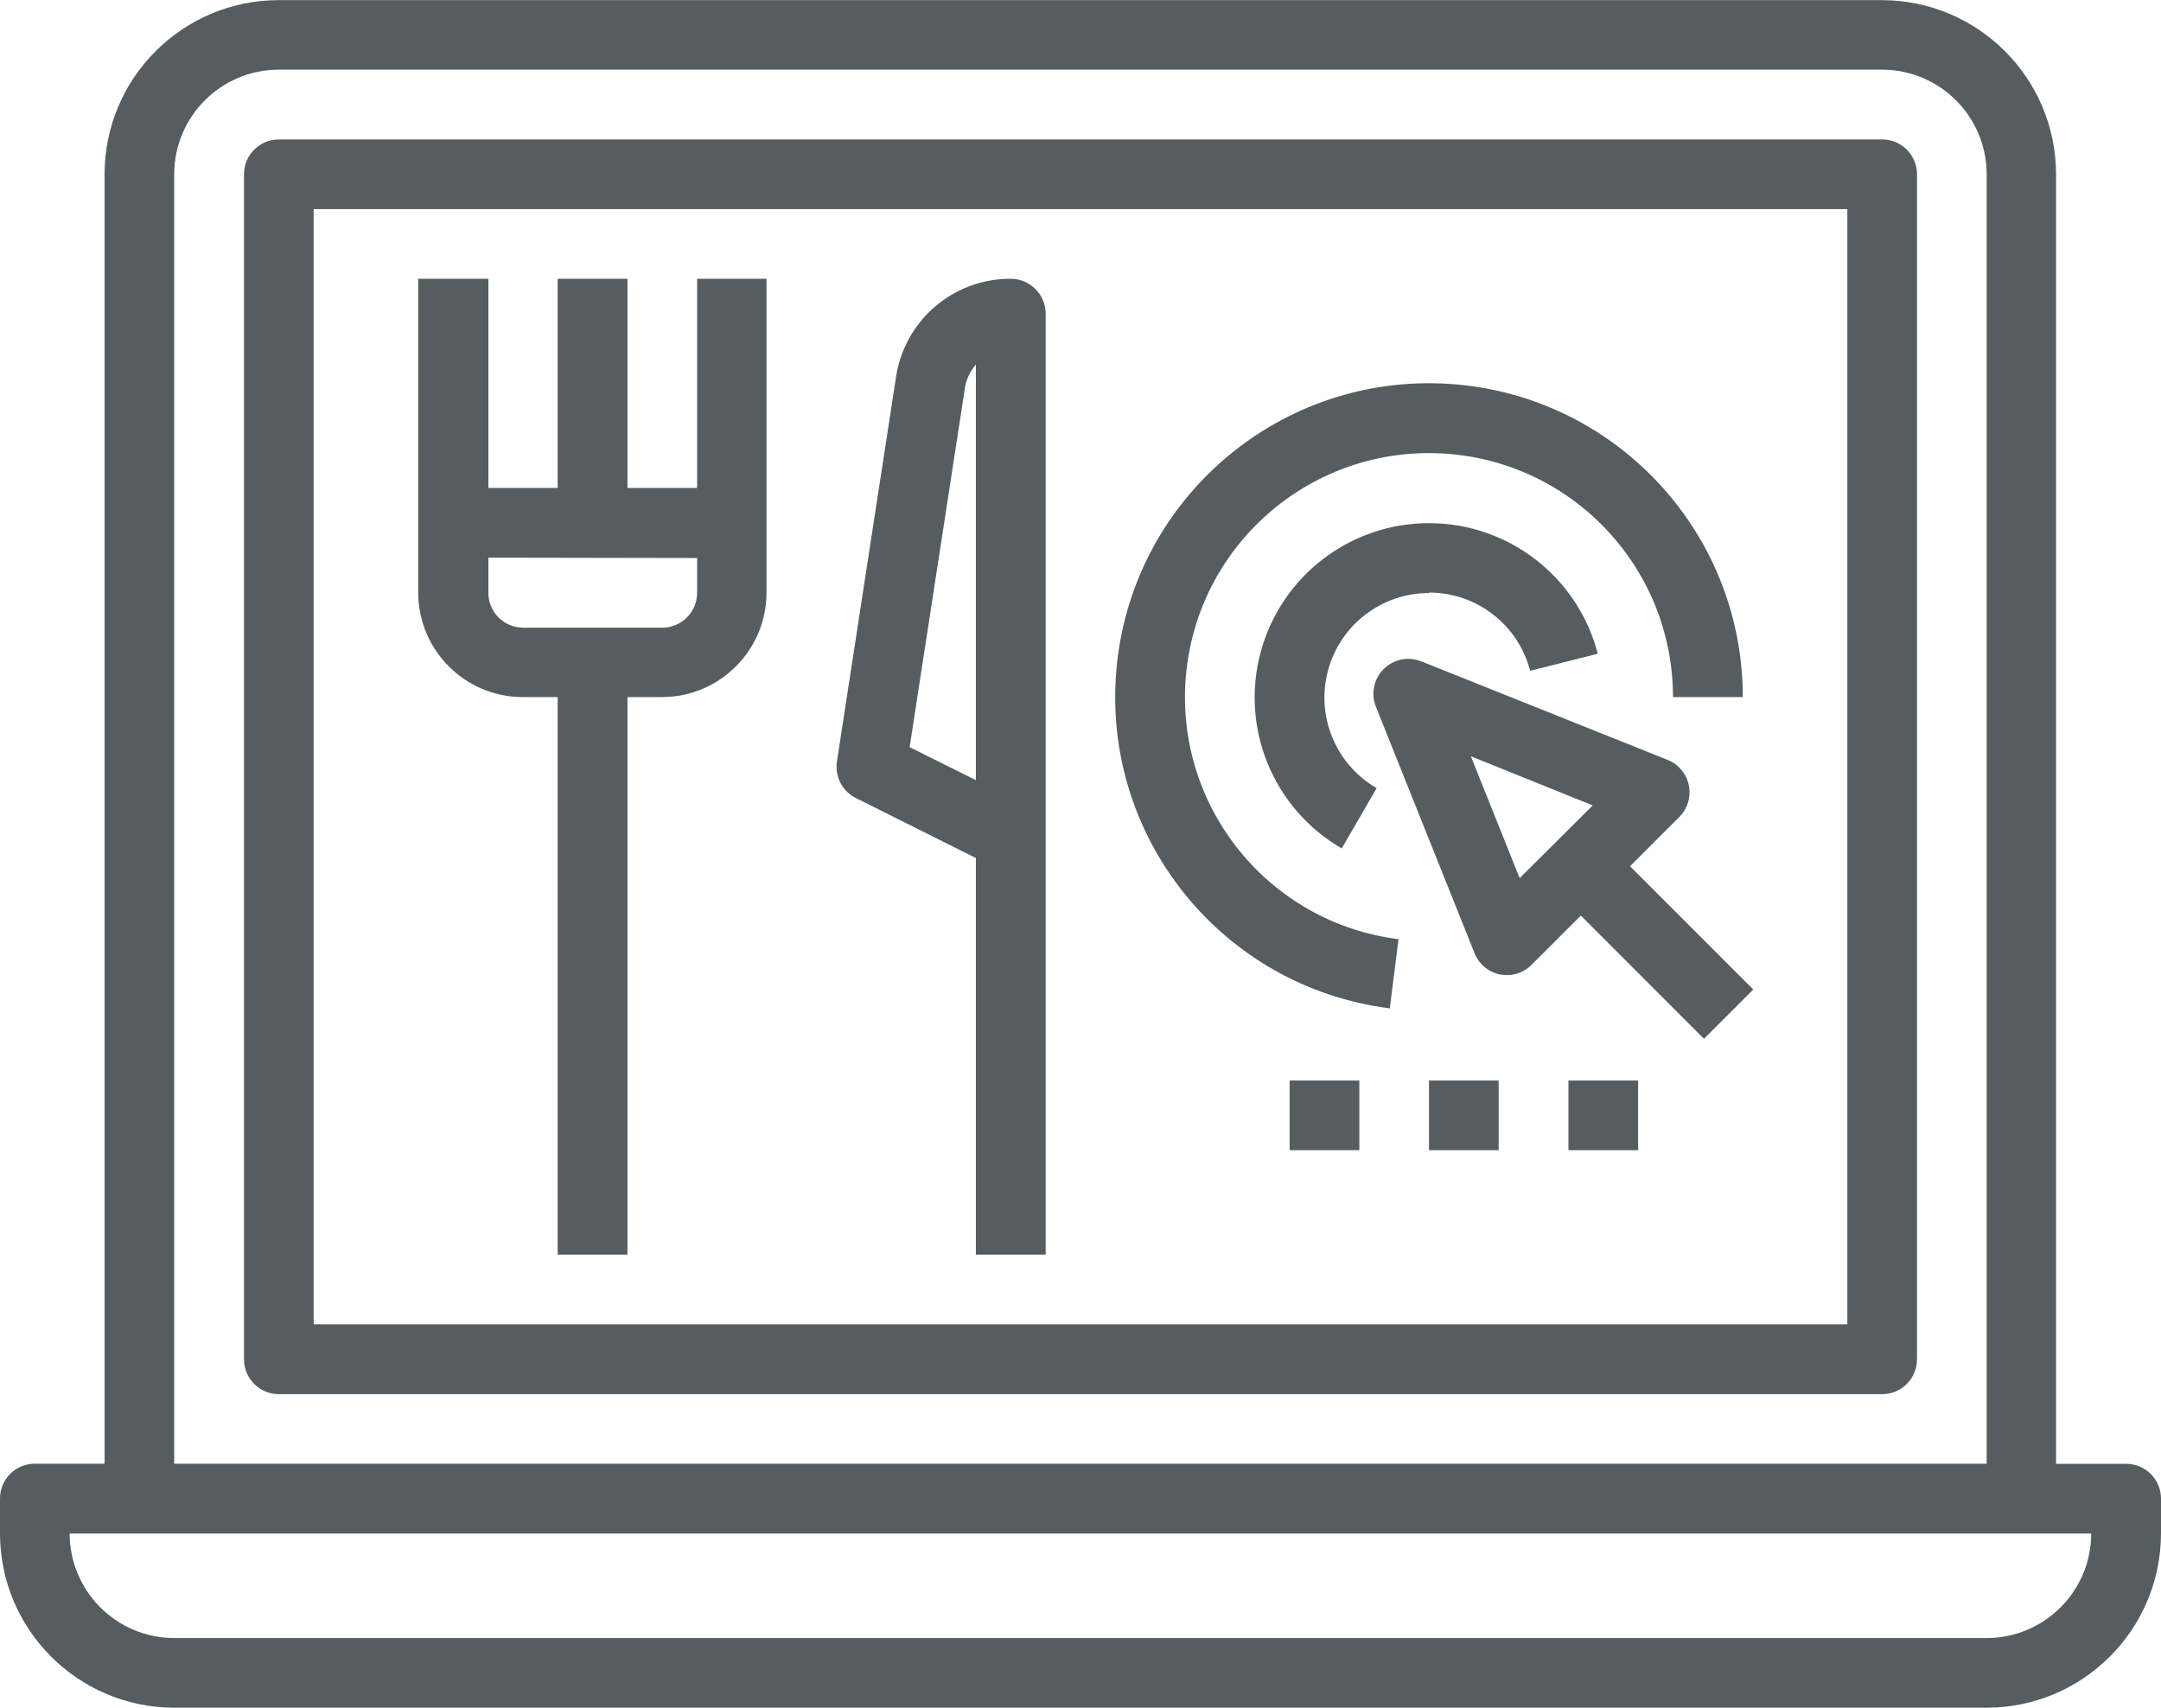
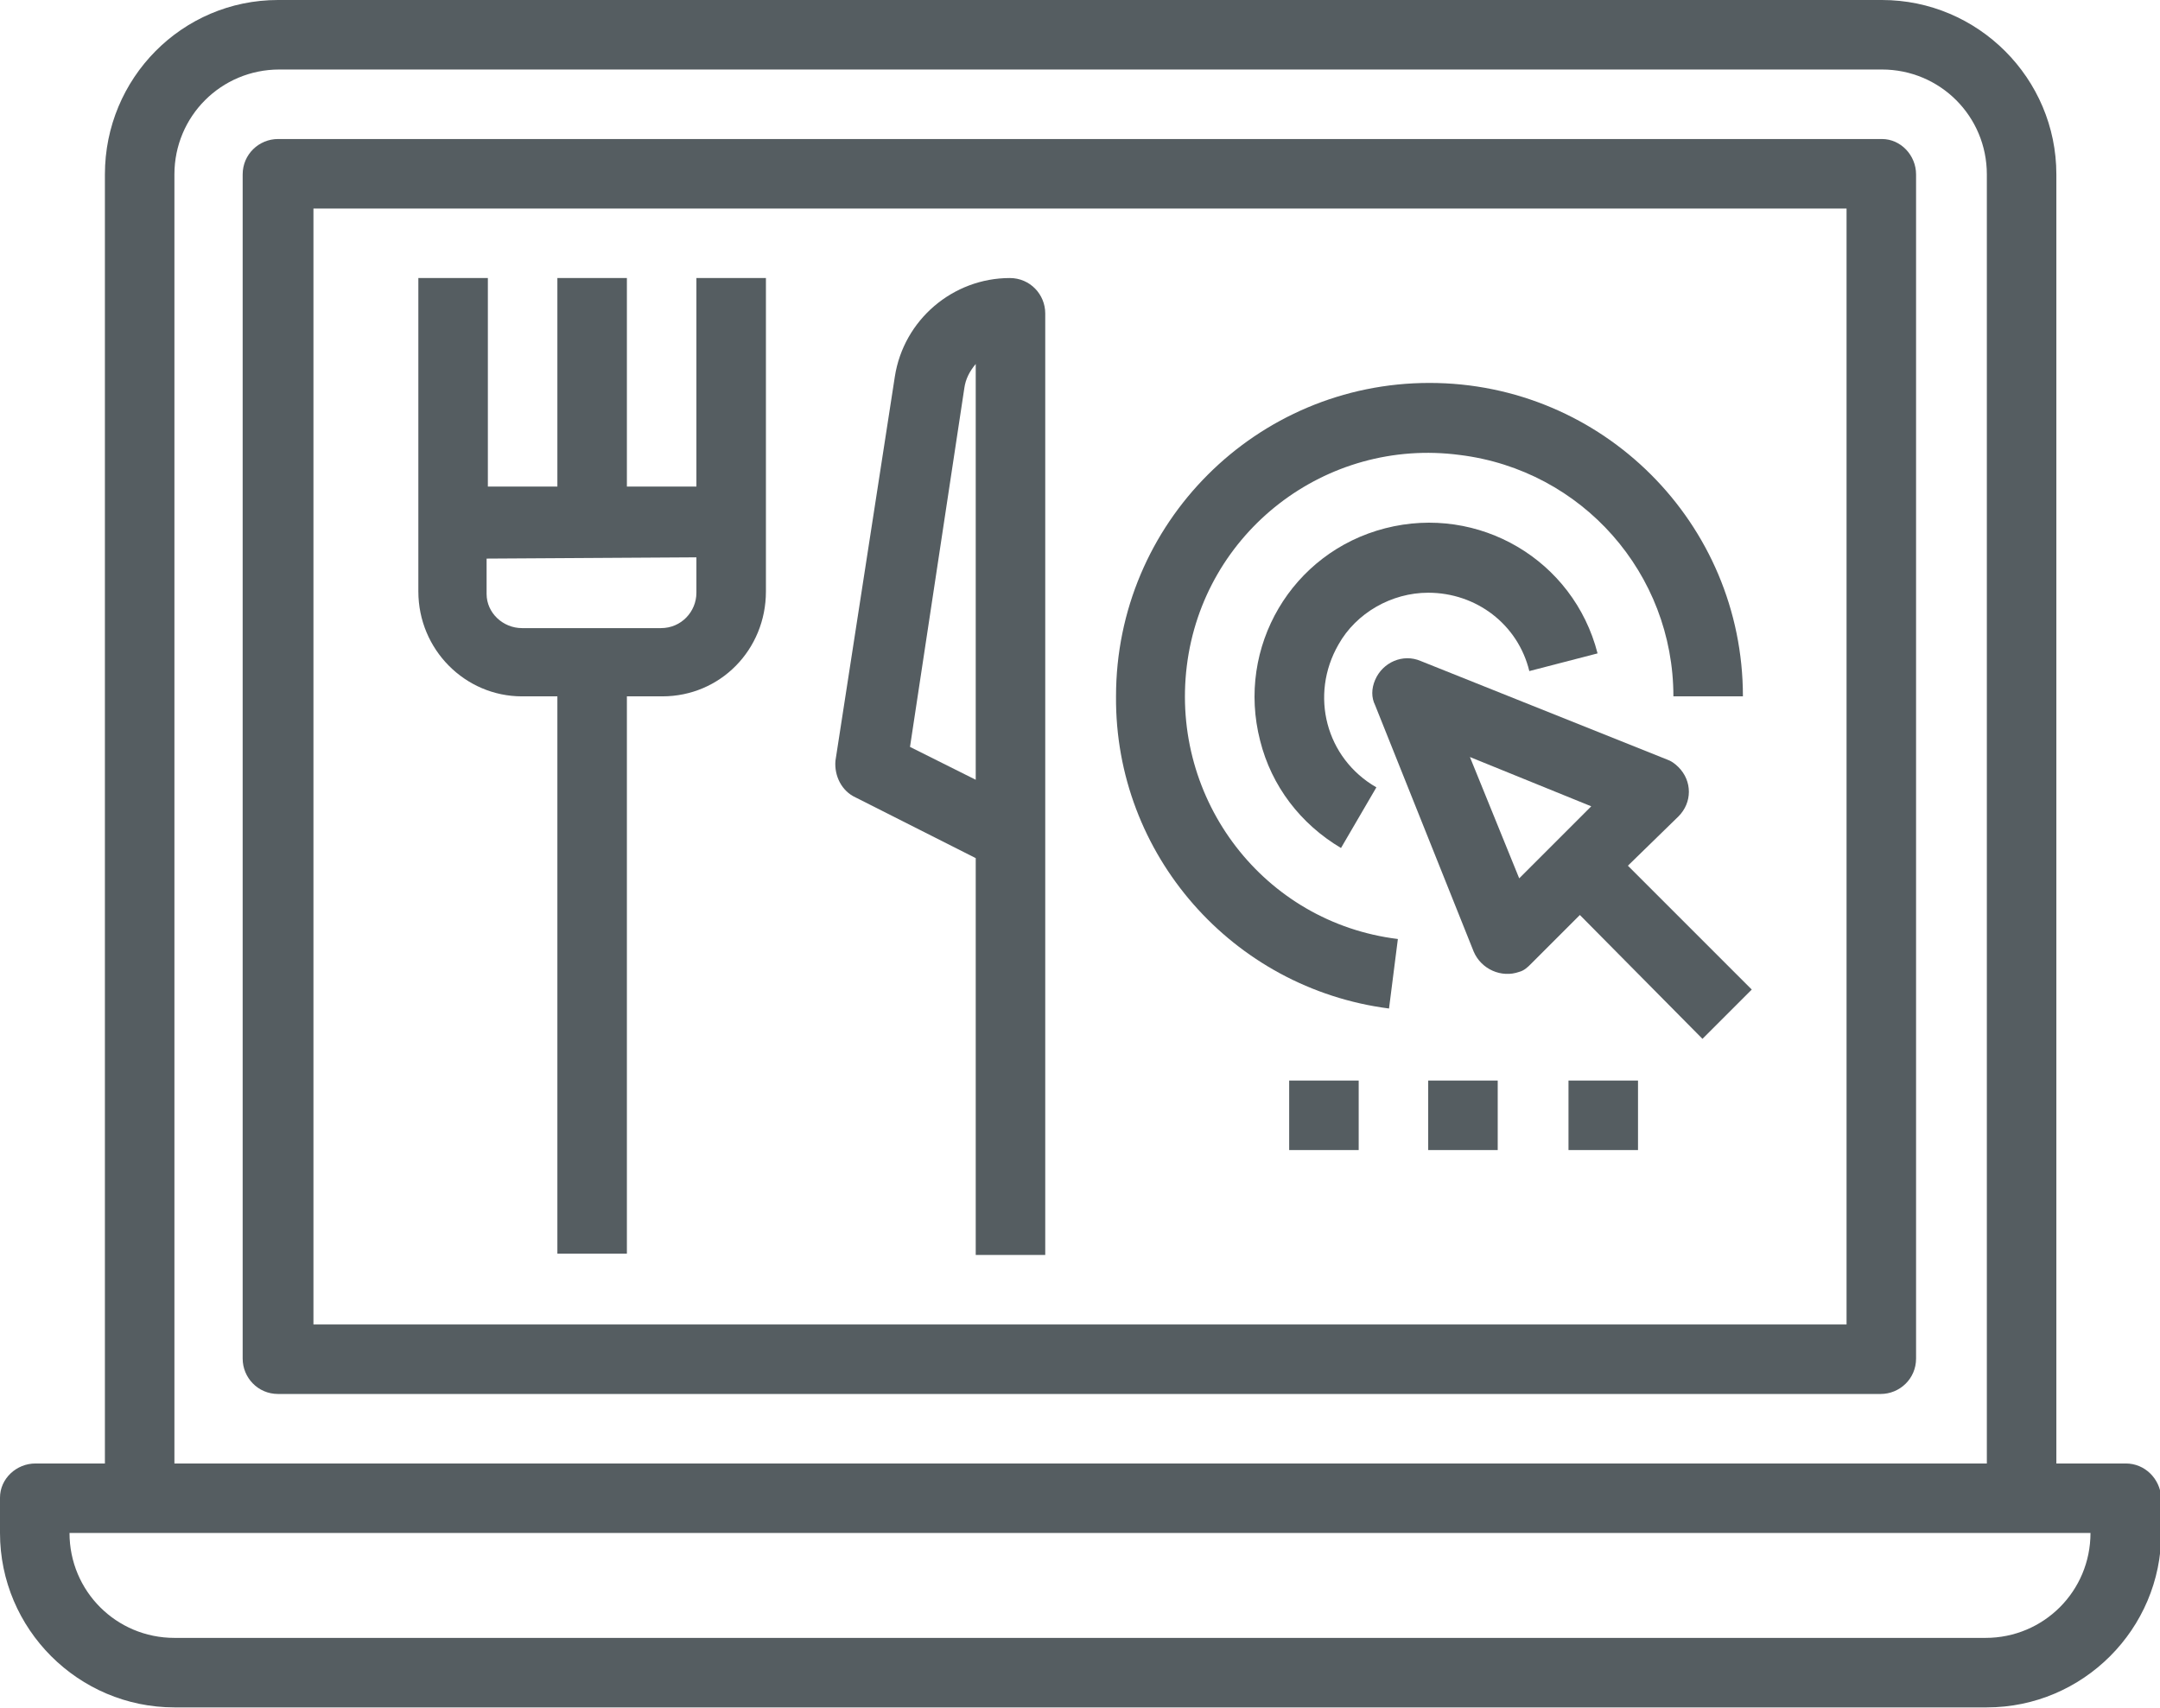
- <svg xmlns="http://www.w3.org/2000/svg" id="Calque_1" data-name="Calque 1" viewBox="0 0 170.93 135.09">
-   <defs>
-     <style>.cls-1{fill:#555d61;}</style>
-   </defs>
-   <path class="cls-1" d="M184.54,151.08H179v-102a13.8,13.8,0,0,0-13.79-13.78H38.42A13.79,13.79,0,0,0,24.64,49.07v102H19.13a2.75,2.75,0,0,0-2.76,2.76v2.75a13.8,13.8,0,0,0,13.78,13.79H173.51a13.81,13.81,0,0,0,13.79-13.79v-2.75A2.75,2.75,0,0,0,184.54,151.08ZM30.15,49.07a8.28,8.28,0,0,1,8.27-8.27H165.24a8.28,8.28,0,0,1,8.27,8.27v102H30.15ZM173.51,164.86H30.15a8.28,8.28,0,0,1-8.27-8.27h159.9A8.28,8.28,0,0,1,173.51,164.86Z" transform="translate(-16.37 -35.29)" />
-   <path class="cls-1" d="M165.24,46.32H38.42a2.75,2.75,0,0,0-2.75,2.75v93.74a2.76,2.76,0,0,0,2.75,2.76H165.24a2.76,2.76,0,0,0,2.76-2.76V49.07A2.75,2.75,0,0,0,165.24,46.32Zm-2.75,93.73H41.18V51.83H162.49Z" transform="translate(-16.37 -35.29)" />
-   <path class="cls-1" d="M84.06,98.41l9.5,4.75v31.38h5.52V60.1a2.77,2.77,0,0,0-2.76-2.76,9.14,9.14,0,0,0-9.08,7.79L82.57,95.52A2.76,2.76,0,0,0,84.06,98.41ZM92.69,66a3.65,3.65,0,0,1,.87-1.87V97l-5.24-2.61Z" transform="translate(-16.37 -35.29)" />
-   <path class="cls-1" d="M57.72,90.43h2.76v44.11H66V90.43h2.76A8.28,8.28,0,0,0,77,82.16V57.34H71.51V73.89H66V57.34H60.48V73.89H55V57.34H49.45V82.16A8.28,8.28,0,0,0,57.72,90.43Zm13.79-11v2.76a2.76,2.76,0,0,1-2.76,2.75h-11A2.75,2.75,0,0,1,55,82.16V79.4Z" transform="translate(-16.37 -35.29)" />
-   <path class="cls-1" d="M149.2,99.91a2.76,2.76,0,0,0-.92-4.51l-19.5-7.8a2.76,2.76,0,0,0-3.58,3.59l7.8,19.49a2.75,2.75,0,0,0,4.51.93l3.9-3.9,9.74,9.75,3.9-3.9-9.75-9.75Zm-12.63,4.84-3.86-9.64L142.35,99Z" transform="translate(-16.37 -35.29)" />
-   <path class="cls-1" d="M129.4,82.16a8.26,8.26,0,0,1,8,6.19L142.75,87a13.79,13.79,0,1,0-20.25,15.4l2.76-4.77a8.27,8.27,0,0,1,4.14-15.43Z" transform="translate(-16.37 -35.29)" />
-   <path class="cls-1" d="M126.3,115.05l.69-5.47A19.3,19.3,0,1,1,148.7,90.43h5.52a24.82,24.82,0,1,0-27.92,24.62Z" transform="translate(-16.37 -35.29)" />
-   <rect class="cls-1" x="102.01" y="85.47" width="5.51" height="5.51" />
-   <rect class="cls-1" x="113.03" y="85.47" width="5.51" height="5.51" />
-   <rect class="cls-1" x="124.06" y="85.47" width="5.51" height="5.51" />
+ <svg xmlns="http://www.w3.org/2000/svg" version="1.1" id="Calque_1" x="0px" y="0px" viewBox="0 0 170.9 135.1" style="enable-background:new 0 0 170.9 135.1;" xml:space="preserve">
+   <style type="text/css">
+ 	.st0{fill:#555D61;}
+ </style>
+   <path class="st0" d="M168.2,115.8h-5.5v-102c0-7.6-6.2-13.8-13.8-13.8H22C14.4,0,8.3,6.2,8.3,13.8v102H2.8c-1.5,0-2.8,1.2-2.8,2.7  c0,0,0,0,0,0v2.8c0,7.6,6.2,13.8,13.8,13.8h143.4c7.6,0,13.8-6.2,13.8-13.8v-2.8C170.9,117,169.7,115.8,168.2,115.8  C168.2,115.8,168.2,115.8,168.2,115.8z M13.8,13.8c0-4.6,3.7-8.3,8.3-8.3h126.8c4.6,0,8.3,3.7,8.3,8.3v102H13.8V13.8z M157.1,129.6  H13.8c-4.6,0-8.3-3.7-8.3-8.3h159.9C165.4,125.9,161.7,129.6,157.1,129.6z" />
+   <path class="st0" d="M148.9,11H22c-1.5,0-2.8,1.2-2.8,2.8v93.7c0,1.5,1.2,2.8,2.8,2.8h126.8c1.5,0,2.8-1.2,2.8-2.8V13.8  C151.6,12.3,150.4,11,148.9,11C148.9,11,148.9,11,148.9,11z M146.1,104.8H24.8V16.5h121.3V104.8z" />
+   <path class="st0" d="M67.7,63.1l9.5,4.8v31.4h5.5V24.8c0-1.5-1.2-2.8-2.8-2.8c-4.5,0-8.4,3.3-9.1,7.8l-4.7,30.4  C66,61.4,66.6,62.6,67.7,63.1z M76.3,30.7c0.1-0.7,0.4-1.3,0.9-1.9v32.9L72,59.1L76.3,30.7z" />
+   <path class="st0" d="M41.3,55.1h2.8v44.1h5.5V55.1h2.8c4.6,0,8.2-3.7,8.2-8.3V22h-5.5v16.5h-5.5V22h-5.5v16.5h-5.5V22h-5.5v24.8  C33.1,51.4,36.8,55.1,41.3,55.1z M55.1,44.1v2.8c0,1.5-1.2,2.8-2.8,2.8h-11c-1.5,0-2.8-1.2-2.8-2.7c0,0,0,0,0,0v-2.8L55.1,44.1z" />
+   <path class="st0" d="M132.8,64.6c1.1-1.1,1.1-2.8,0-3.9c-0.3-0.3-0.6-0.5-0.9-0.6l-19.5-7.8c-1.4-0.6-3,0.1-3.6,1.5  c-0.3,0.7-0.3,1.4,0,2l7.8,19.5c0.6,1.4,2.2,2.1,3.6,1.6c0.4-0.1,0.7-0.4,0.9-0.6l3.9-3.9l9.7,9.8l3.9-3.9l-9.8-9.8L132.8,64.6z   M120.2,69.5l-3.9-9.6l9.6,3.9L120.2,69.5z" />
+   <path class="st0" d="M113,46.9c3.8,0,7.1,2.5,8,6.2l5.4-1.4c-1.9-7.4-9.4-11.8-16.8-9.9c-7.4,1.9-11.8,9.4-9.9,16.8  c0.9,3.6,3.2,6.6,6.4,8.5l2.8-4.8c-4-2.3-5.3-7.3-3-11.3C107.3,48.5,110.1,46.9,113,46.9L113,46.9z" />
+   <path class="st0" d="M109.9,79.8l0.7-5.5C100,73,92.6,63.3,93.9,52.7s11-18.1,21.6-16.7c9.7,1.2,16.9,9.4,16.9,19.1h5.5  c0-13.7-11.1-24.8-24.8-24.8c-13.7,0-24.8,11.1-24.8,24.8C88.2,67.6,97.5,78.2,109.9,79.8z" />
+   <rect x="102" y="85.5" class="st0" width="5.5" height="5.5" />
+   <rect x="113" y="85.5" class="st0" width="5.5" height="5.5" />
+   <rect x="124.1" y="85.5" class="st0" width="5.5" height="5.5" />
</svg>
